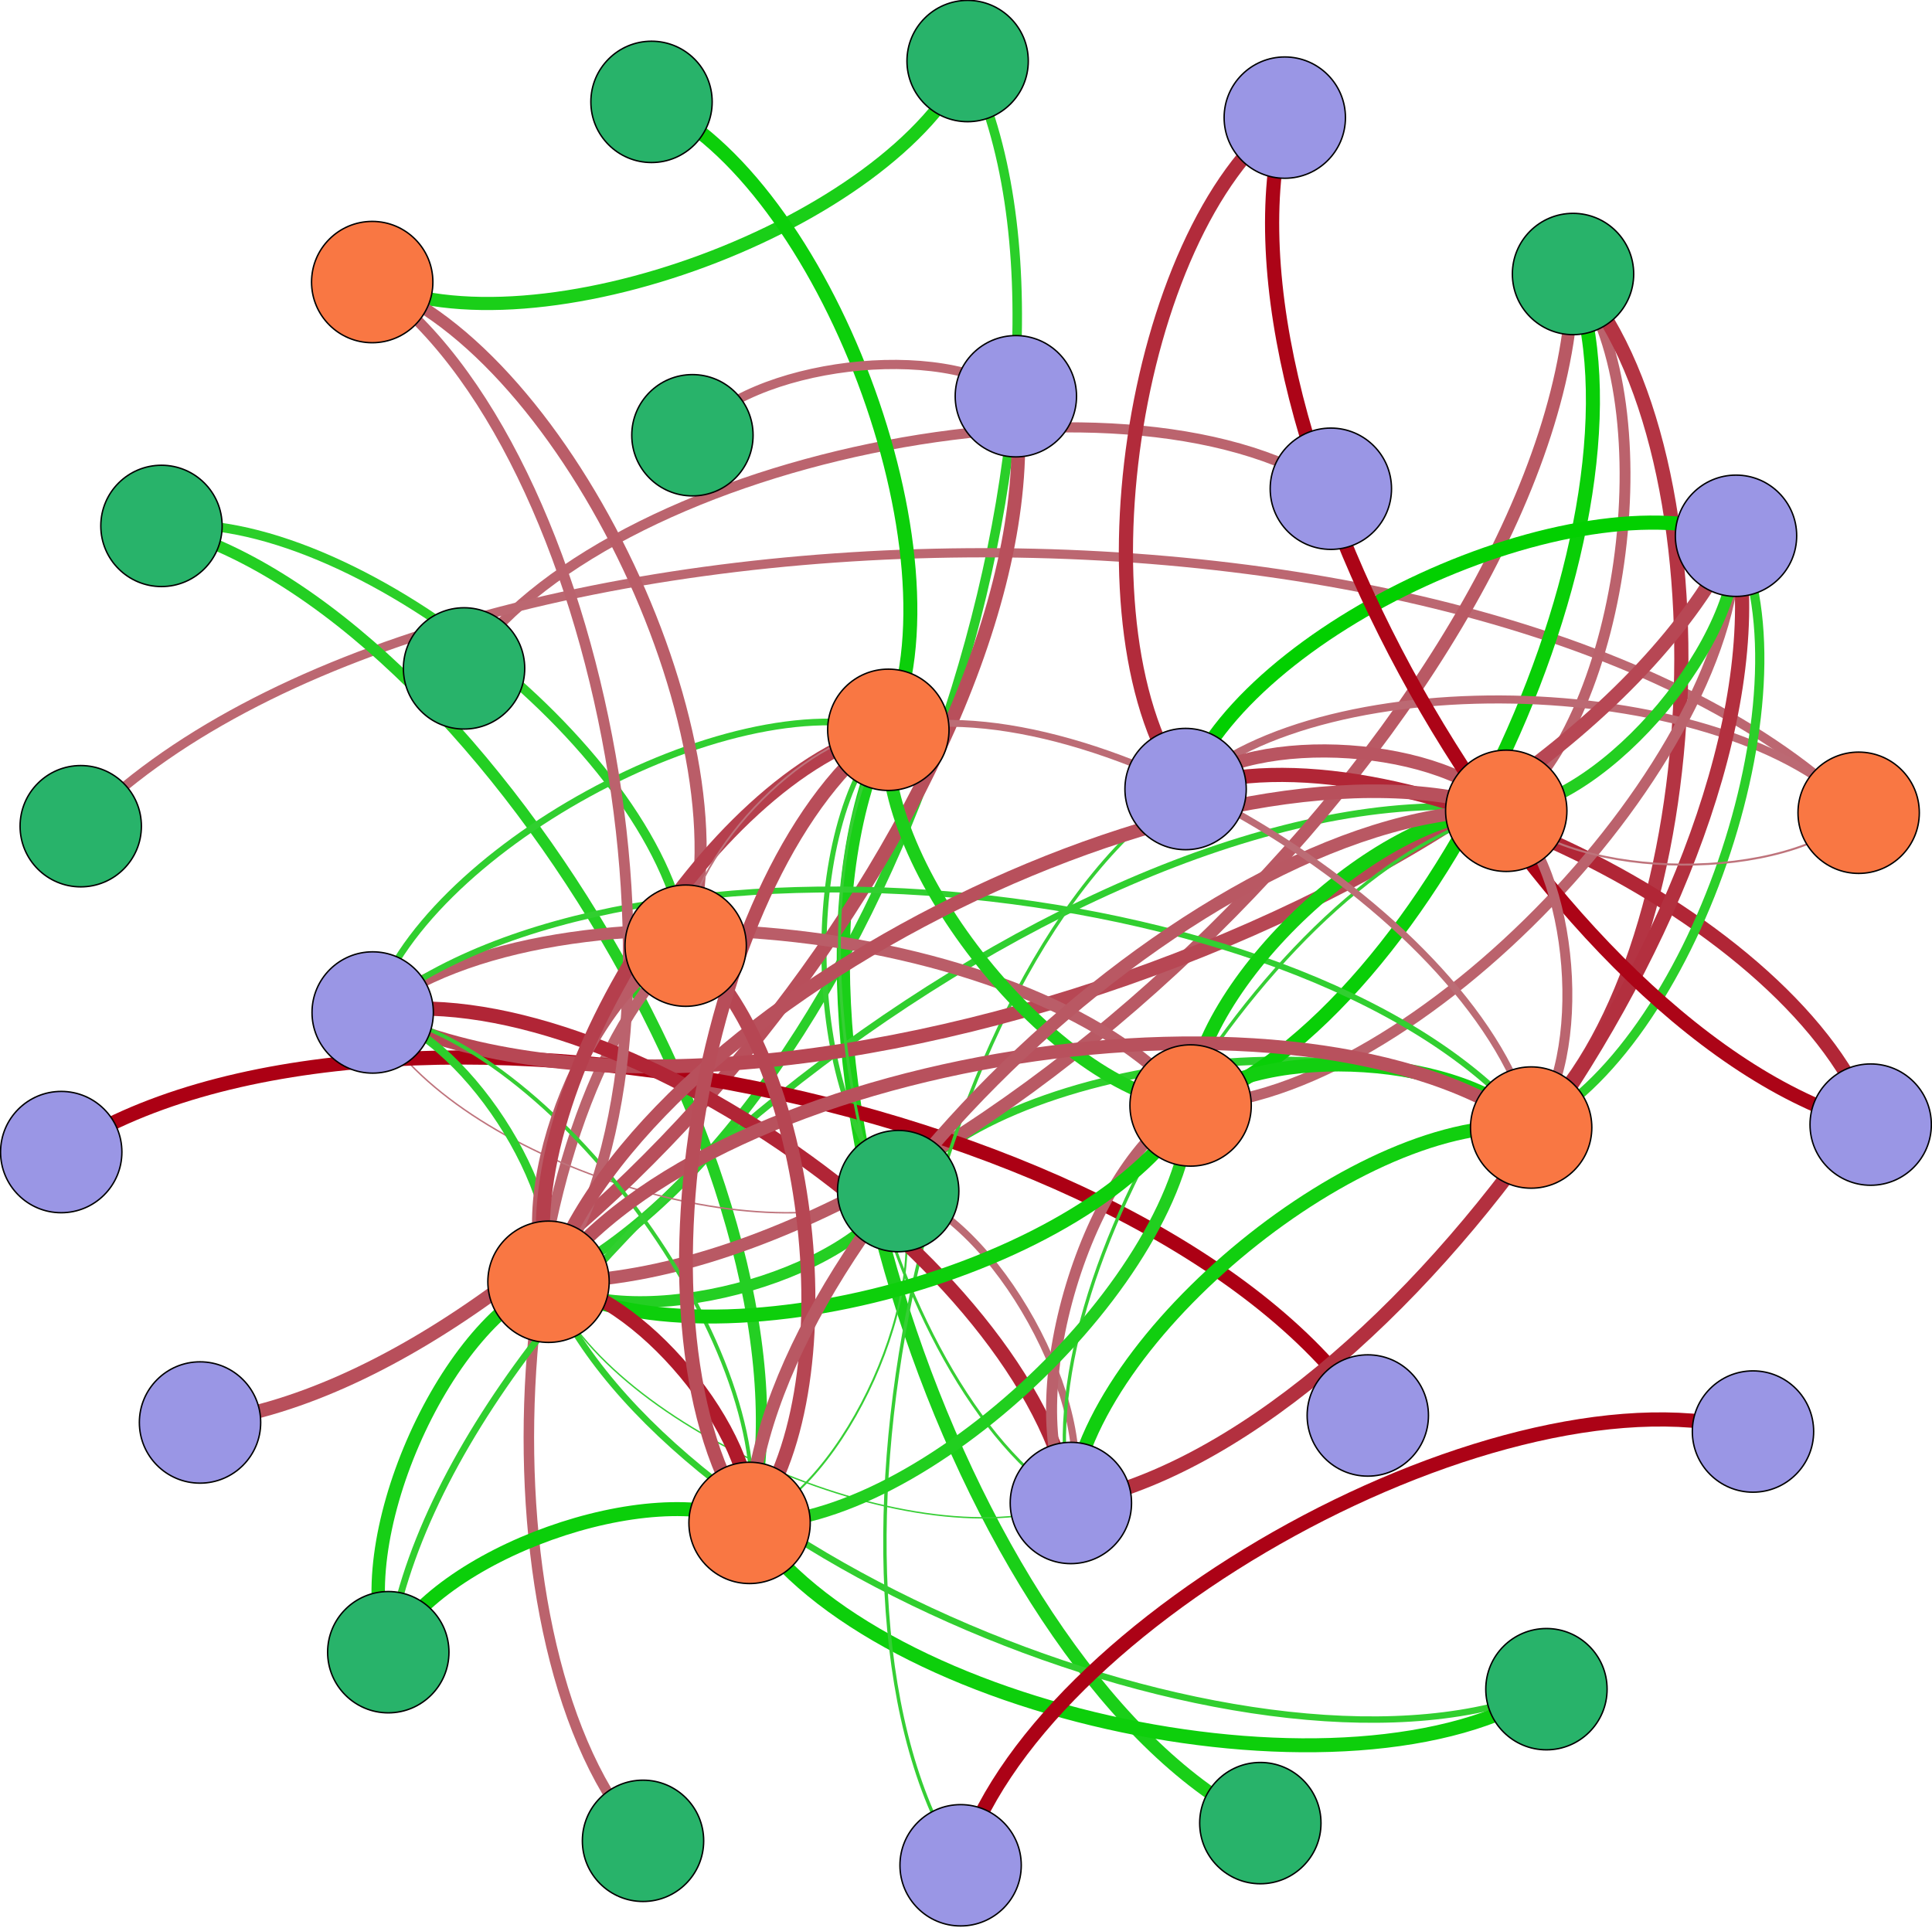
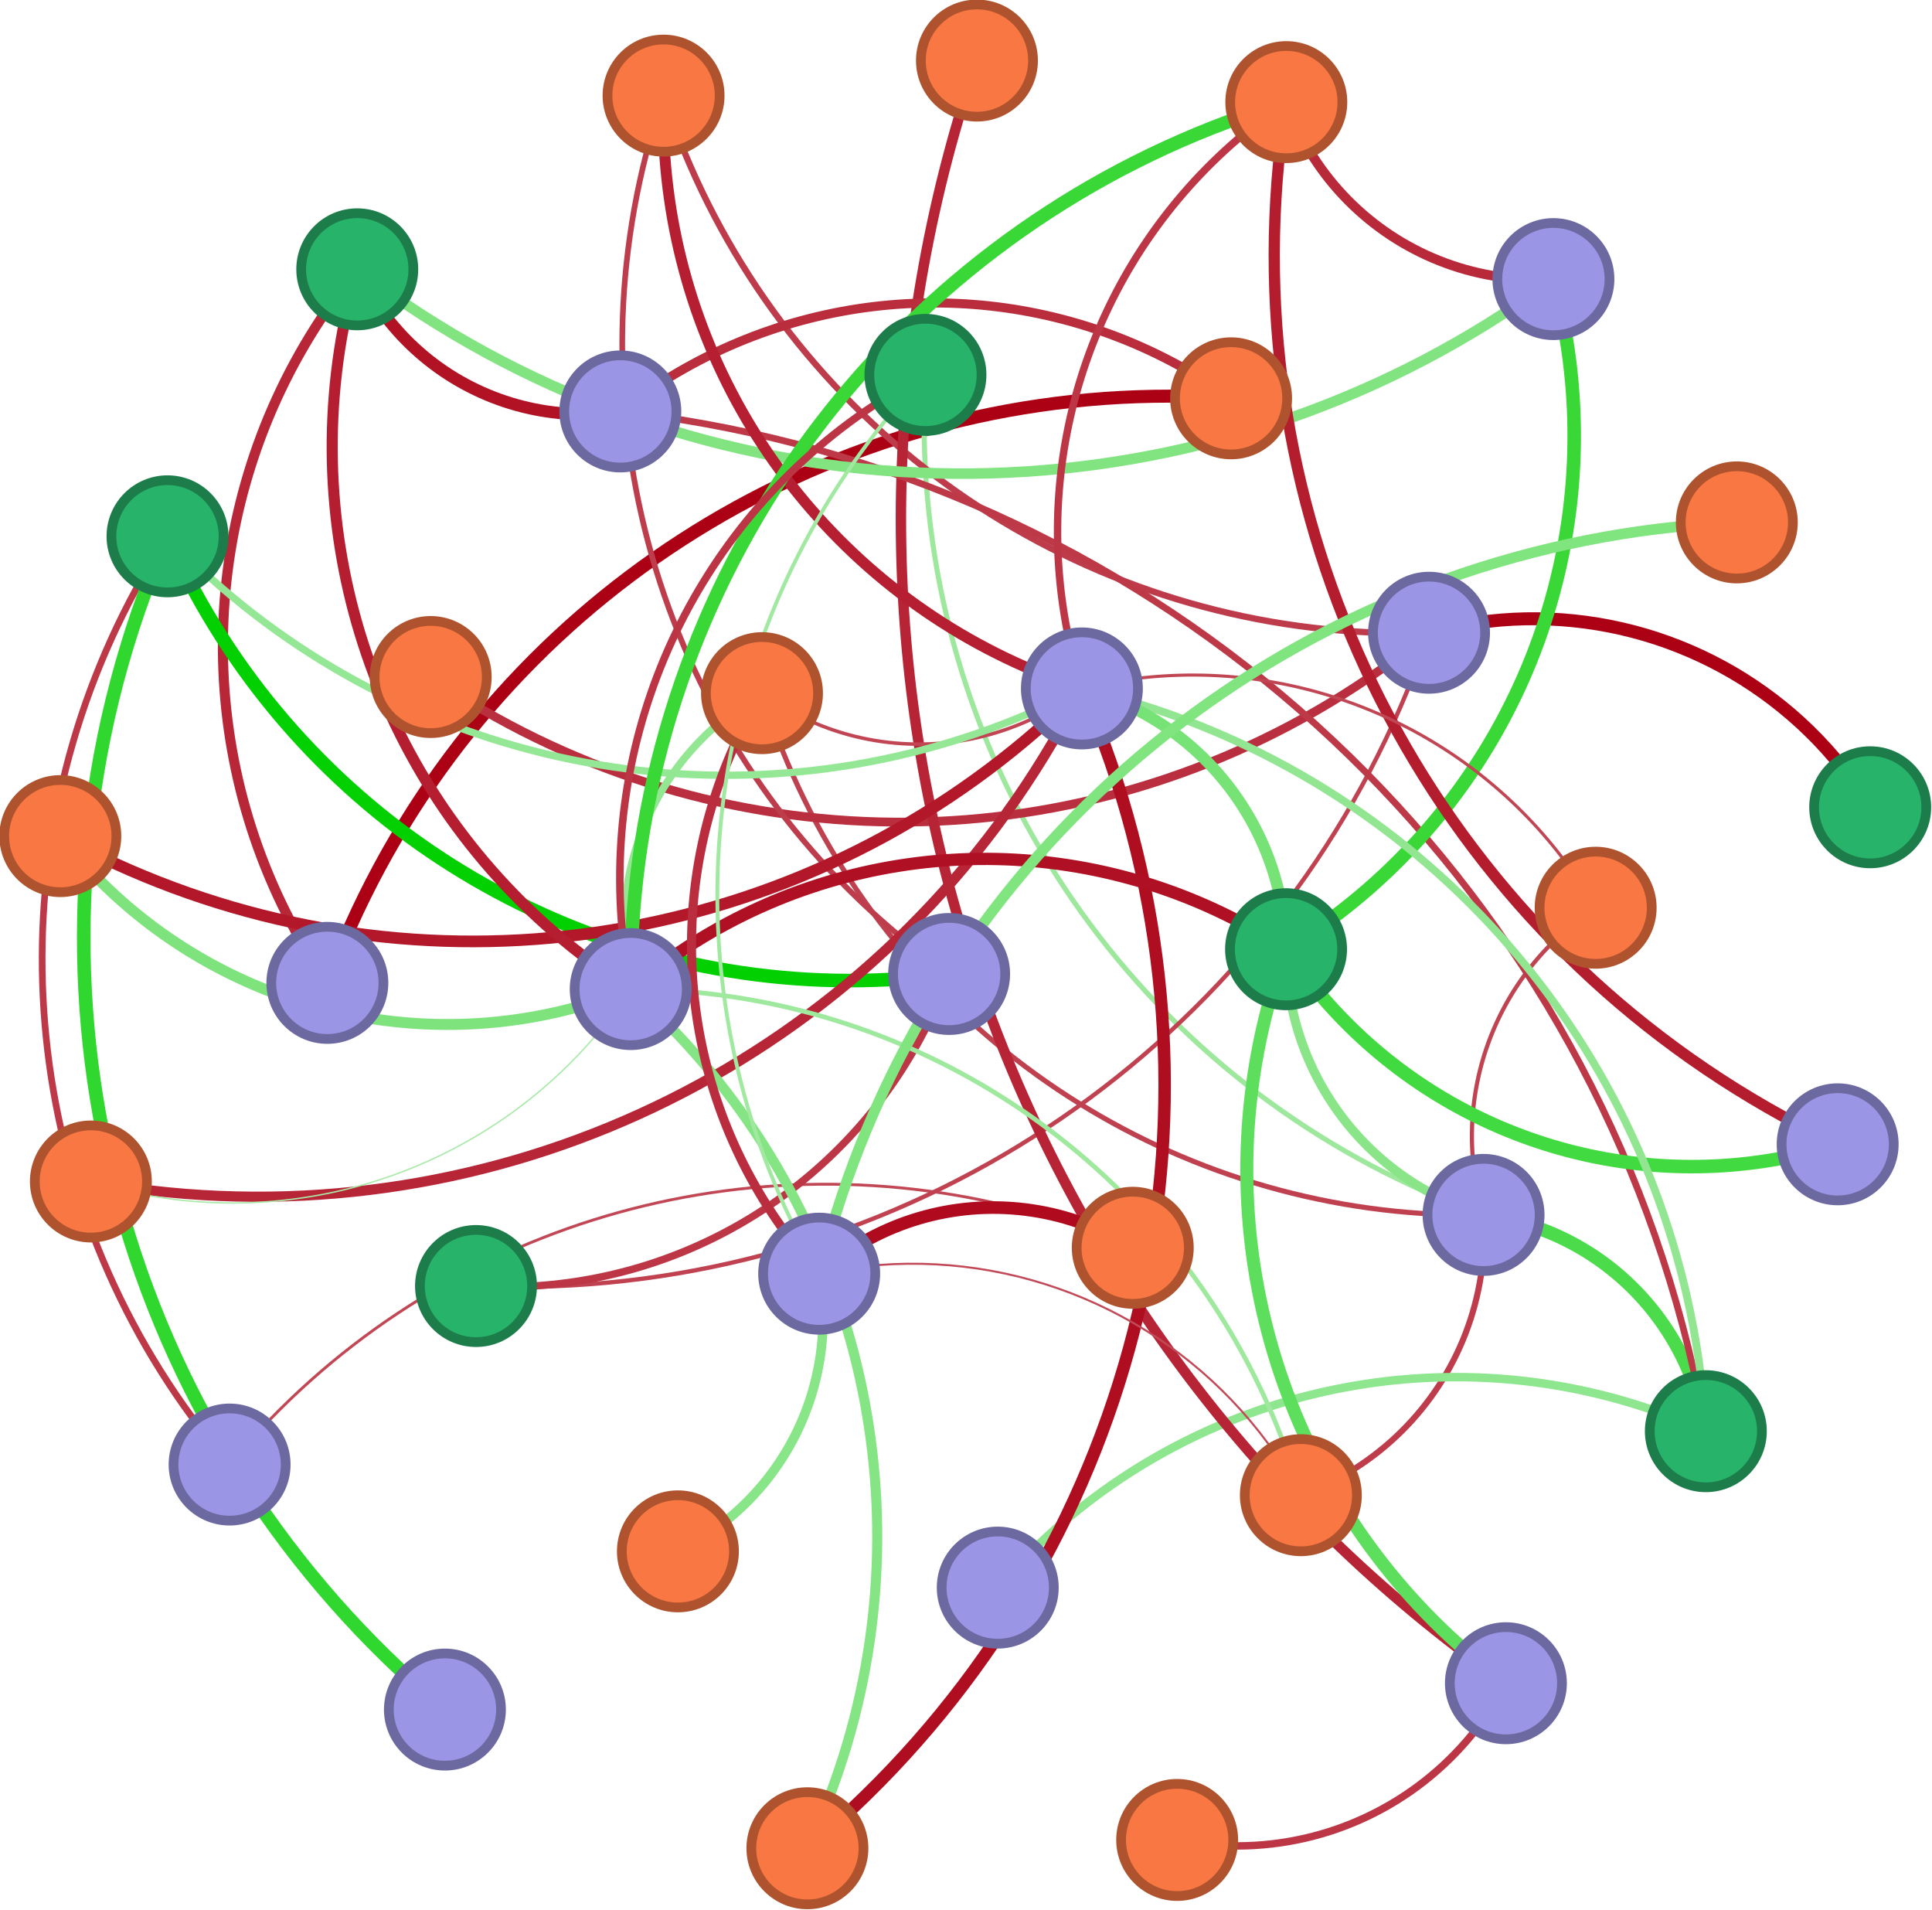
- <svg xmlns="http://www.w3.org/2000/svg" contentScriptType="text/ecmascript" width="1363.0" zoomAndPan="magnify" contentStyleType="text/css" viewBox="-682 -684 1363 1360" height="1360.0" preserveAspectRatio="xMidYMid meet" version="1.1">
+ <svg xmlns="http://www.w3.org/2000/svg" contentScriptType="text/ecmascript" width="1420.0" zoomAndPan="magnify" contentStyleType="text/css" viewBox="-707 -697 1420 1403" height="1403.0" preserveAspectRatio="xMidYMid meet" version="1.1">
  <g id="edges">
-     <path fill="none" stroke-width="7.139" d="M -354.614,-212.414 C -257.665,-360.068 109.241,-436.126 256.896,-339.177" class="id_Bacterial_16S_rRNA id_S-TN" stroke-opacity="1.0" stroke="#bb646e" />
-     <path fill="none" stroke-width="9.259" d="M 0.641,-640.935 C -52.18,-525.739 -304.206,-432.175 -419.403,-484.996" class="id_Archaeal_16S_rRNA id_W-pH" stroke-opacity="1.0" stroke="#1acf18" />
-     <path fill="none" stroke-width="6.689" d="M 0.641,-640.935 C 113.759,-409.548 -63.643,107.21 -295.03,220.329" class="id_Archaeal_16S_rRNA id_W-TN" stroke-opacity="1.0" stroke="#2acf29" />
-     <path fill="none" stroke-width="9.296" d="M 207.156,602.268 C 0.394,500.484 -157.074,37.666 -55.29,-169.096" class="id_AOB_amoA id_W-COD" stroke-opacity="1.0" stroke="#1acf18" />
-     <path fill="none" stroke-width="6.516" d="M -625.039,-101.085 C -376.078,-353.842 376.499,-359.535 629.255,-110.573" class="id_nxrA id_W-NO_{3}^{-}" stroke-opacity="1.0" stroke="#bc6771" />
-     <path fill="none" stroke-width="6.519" d="M -568.09,-312.952 C -434.893,-327.686 -212.997,-149.991 -198.263,-16.794" class="id_napA id_W-NO_{2}^{-}" stroke-opacity="1.0" stroke="#2bcf29" />
-     <path fill="none" stroke-width="8.01" d="M -568.09,-312.952 C -344.428,-255.249 -95.489,166.798 -153.192,390.46" class="id_napA id_W-NH_{4}^{+}" stroke-opacity="1.0" stroke="#24cf23" />
-     <path fill="none" stroke-width="7.403" d="M -228.356,614.77 C -348.65,482.439 -330.594,103.5 -198.263,-16.794" class="id_nirK id_W-NO_{2}^{-}" stroke-opacity="1.0" stroke="#bb636d" />
-     <path fill="none" stroke-width="9.456" d="M -408.064,481.681 C -437.727,406.804 -369.907,249.993 -295.03,220.329" class="id_nirS id_W-TN" stroke-opacity="1.0" stroke="#17cf16" />
-     <path fill="none" stroke-width="9.867" d="M -408.064,481.681 C -375.334,412.462 -222.411,357.73 -153.192,390.46" class="id_nirS id_W-NH_{4}^{+}" stroke-opacity="1.0" stroke="#0bcf0a" />
-     <path fill="none" stroke-width="4.763" d="M -408.064,481.681 C -369.05,205.214 104.171,-150.966 380.638,-111.953" class="id_nirS id_W-PO_{4}^{3-}" stroke-opacity="1.0" stroke="#30cf2f" />
-     <path fill="none" stroke-width="9.864" d="M -222.363,-612.125 C -100.342,-556.933 -0.099,-291.116 -55.29,-169.096" class="id_cnorB id_W-COD" stroke-opacity="1.0" stroke="#0ccf0a" />
-     <path fill="none" stroke-width="4.521" d="M 408.993,507.769 C 210.7,591.085 -211.714,418.622 -295.03,220.329" class="id_hzsA id_W-TN" stroke-opacity="1.0" stroke="#31cf2f" />
-     <path fill="none" stroke-width="9.845" d="M 408.993,507.769 C 273.094,596.744 -64.217,526.359 -153.192,390.46" class="id_hzsA id_W-NH_{4}^{+}" stroke-opacity="1.0" stroke="#0dcf0b" />
-     <path fill="none" stroke-width="1.037" d="M -48.345,156.353 C -147.694,205.297 -370.135,129.69 -419.079,30.341" class="id_hzsB id_Ⅱ-Area" stroke-opacity="1.0" stroke="#be737c" />
-     <path fill="none" stroke-width="5.073" d="M -48.345,156.353 C 20.034,175.998 93.134,308.034 73.488,376.413" class="id_hzsB id_Ⅳ-Area" stroke-opacity="1.0" stroke="#bc6b74" />
-     <path fill="none" stroke-width="8.056" d="M -48.345,156.353 C -84.887,218.485 -232.898,256.871 -295.03,220.329" class="id_hzsB id_W-TN" stroke-opacity="1.0" stroke="#24cf23" />
-     <path fill="none" stroke-width="1.395" d="M -48.345,156.353 C -22.493,224.144 -85.401,364.608 -153.192,390.46" class="id_hzsB id_W-NH_{4}^{+}" stroke-opacity="1.0" stroke="#37ce35" />
-     <path fill="none" stroke-width="3.622" d="M -48.345,156.353 C -114.824,92.652 -118.991,-102.617 -55.29,-169.096" class="id_hzsB id_W-COD" stroke-opacity="1.0" stroke="#33cf31" />
-     <path fill="none" stroke-width="5.554" d="M -48.345,156.353 C 32,58.076 299.933,31.177 398.21,111.521" class="id_hzsB id_W-TP" stroke-opacity="1.0" stroke="#2ecf2c" />
-     <path fill="none" stroke-width="9.908" d="M 427.755,-490.68 C 491.123,-319.391 329.241,32.594 157.952,95.962" class="id_hzo id_W-DO" stroke-opacity="1.0" stroke="#09cf07" />
-     <path fill="none" stroke-width="9.009" d="M 427.755,-490.68 C 425.4,-203.921 -8.272,222.684 -295.03,220.329" class="id_hzo id_W-TN" stroke-opacity="1.0" stroke="#b95964" />
-     <path fill="none" stroke-width="7.644" d="M 427.755,-490.68 C 494.077,-405.511 465.807,-178.275 380.638,-111.953" class="id_hzo id_W-PO_{4}^{3-}" stroke-opacity="1.0" stroke="#bb626c" />
-     <path fill="none" stroke-width="9.992" d="M 427.755,-490.68 C 542.286,-364.331 524.559,-3.01 398.21,111.521" class="id_hzo id_W-TP" stroke-opacity="1.0" stroke="#b43443" />
-     <path fill="none" stroke-width="6.512" d="M -193.503,-376.918 C -153.371,-428.059 -16.463,-444.573 34.678,-404.441" class="id_nifH id_S-Size-d(0.1)" stroke-opacity="1.0" stroke="#bc6771" />
-     <path fill="none" stroke-width="9.642" d="M 34.678,-404.441 C 64.377,-144.517 -280.96,289.918 -540.884,319.618" class="id_S-Size-d(0.1) id_S-Size-d(0.5)" stroke-opacity="1.0" stroke="#b84f5b" />
-     <path fill="none" stroke-width="10.0" d="M -638.807,128.824 C -417.283,-18.36 135.78,93.151 282.964,314.675" class="id_S-Size-d(0.9) id_S-Size-d((0.9-0.1)/0.5)" stroke-opacity="1.0" stroke="#ac0014" />
-     <path fill="none" stroke-width="2.387" d="M -4.304,632.028 C -124.426,448.418 -29.194,-7.179 154.416,-127.301" class="id_BIX id_HIX" stroke-opacity="1.0" stroke="#35ce34" />
-     <path fill="none" stroke-width="10.0" d="M -4.304,632.028 C 46.294,459.019 381.705,275.402 554.714,326" class="id_BIX id_β:α" stroke-opacity="1.0" stroke="#ac0216" />
-     <path fill="none" stroke-width="9.968" d="M 154.416,-127.301 C 196.34,-240.706 429.331,-347.926 542.735,-306.003" class="id_HIX id_Ⅰ-Area" stroke-opacity="1.0" stroke="#02d000" />
-     <path fill="none" stroke-width="10" d="M 154.416,-127.301 C 298.432,-176.616 588.426,-34.563 637.74,109.452" class="id_HIX id_Ⅲ-Area" stroke-opacity="1.0" stroke="#b12636" />
-     <path fill="none" stroke-width="9.999" d="M 154.416,-127.301 C 73.668,-236.041 115.656,-520.273 224.396,-601.02" class="id_HIX id_Ⅴ-Area" stroke-opacity="1.0" stroke="#b22b3b" />
-     <path fill="none" stroke-width="5.669" d="M 154.416,-127.301 C 252.729,-218.924 537.633,-208.887 629.255,-110.573" class="id_HIX id_W-NO_{3}^{-}" stroke-opacity="1.0" stroke="#bc6973" />
-     <path fill="none" stroke-width="9.289" d="M 154.416,-127.301 C 202.73,-169.476 338.463,-160.267 380.638,-111.953" class="id_HIX id_W-PO_{4}^{3-}" stroke-opacity="1.0" stroke="#b95561" />
-     <path fill="none" stroke-width="9.859" d="M 542.735,-306.003 C 417.641,-46.371 -159.447,155.435 -419.079,30.341" class="id_Ⅰ-Area id_Ⅱ-Area" stroke-opacity="1.0" stroke="#b74754" />
-     <path fill="none" stroke-width="9.997" d="M 542.735,-306.003 C 585.369,-75.67 303.821,333.779 73.488,376.413" class="id_Ⅰ-Area id_Ⅳ-Area" stroke-opacity="1.0" stroke="#b3303f" />
-     <path fill="none" stroke-width="7.629" d="M 542.735,-306.003 C 546.172,-148.653 315.301,92.525 157.952,95.962" class="id_Ⅰ-Area id_W-DO" stroke-opacity="1.0" stroke="#bb626c" />
-     <path fill="none" stroke-width="8.333" d="M 542.735,-306.003 C 549.126,-234.773 451.867,-118.343 380.638,-111.953" class="id_Ⅰ-Area id_W-PO_{4}^{3-}" stroke-opacity="1.0" stroke="#23cf21" />
-     <path fill="none" stroke-width="6.504" d="M 542.735,-306.003 C 597.335,-193.593 510.62,56.922 398.21,111.521" class="id_Ⅰ-Area id_W-TP" stroke-opacity="1.0" stroke="#2bcf29" />
-     <path fill="none" stroke-width="10" d="M -419.079,30.341 C -251.351,1.042 44.189,208.685 73.488,376.413" class="id_Ⅱ-Area id_Ⅳ-Area" stroke-opacity="1.0" stroke="#b12536" />
-     <path fill="none" stroke-width="8.436" d="M -419.079,30.341 C -290.549,-71.941 55.67,-32.569 157.952,95.962" class="id_Ⅱ-Area id_W-DO" stroke-opacity="1.0" stroke="#ba5d68" />
-     <path fill="none" stroke-width="5.92" d="M -419.079,30.341 C -356.272,43.529 -281.843,157.522 -295.03,220.329" class="id_Ⅱ-Area id_W-TN" stroke-opacity="1.0" stroke="#2dcf2b" />
-     <path fill="none" stroke-width="2.694" d="M -419.079,30.341 C -293.878,49.188 -134.346,265.259 -153.192,390.46" class="id_Ⅱ-Area id_W-NH_{4}^{+}" stroke-opacity="1.0" stroke="#35ce33" />
-     <path fill="none" stroke-width="4.734" d="M -419.079,30.341 C -386.209,-82.304 -167.936,-201.966 -55.29,-169.096" class="id_Ⅱ-Area id_W-COD" stroke-opacity="1.0" stroke="#30cf2f" />
-     <path fill="none" stroke-width="4.194" d="M -419.079,30.341 C -239.385,-116.881 250.988,-68.173 398.21,111.521" class="id_Ⅱ-Area id_W-TP" stroke-opacity="1.0" stroke="#31cf30" />
-     <path fill="none" stroke-width="10.0" d="M 637.74,109.452 C 412.977,50.027 164.97,-376.257 224.396,-601.02" class="id_Ⅲ-Area id_Ⅴ-Area" stroke-opacity="1.0" stroke="#ac0417" />
-     <path fill="none" stroke-width="7.774" d="M 73.488,376.413 C 34.291,303.43 84.969,135.159 157.952,95.962" class="id_Ⅳ-Area id_W-DO" stroke-opacity="1.0" stroke="#bb616c" />
-     <path fill="none" stroke-width="1.0" d="M 73.488,376.413 C -31.432,418.9 -252.544,325.25 -295.03,220.329" class="id_Ⅳ-Area id_W-TN" stroke-opacity="1.0" stroke="#37ce36" />
-     <path fill="none" stroke-width="2.029" d="M 73.488,376.413 C -61.369,293.067 -138.636,-34.239 -55.29,-169.096" class="id_Ⅳ-Area id_W-COD" stroke-opacity="1.0" stroke="#36ce34" />
-     <path fill="none" stroke-width="2.329" d="M 73.488,376.413 C 37.245,217.31 221.535,-75.71 380.638,-111.953" class="id_Ⅳ-Area id_W-PO_{4}^{3-}" stroke-opacity="1.0" stroke="#35ce34" />
-     <path fill="none" stroke-width="9.733" d="M 73.488,376.413 C 85.454,258.49 280.287,99.555 398.21,111.521" class="id_Ⅳ-Area id_W-TP" stroke-opacity="1.0" stroke="#11cf0f" />
-     <path fill="none" stroke-width="7.563" d="M -419.403,-484.996 C -253.463,-368.806 -178.84,54.39 -295.03,220.329" class="id_W-pH id_W-TN" stroke-opacity="1.0" stroke="#bb626d" />
-     <path fill="none" stroke-width="8.503" d="M -419.403,-484.996 C -281.534,-435.584 -148.851,-154.662 -198.263,-16.794" class="id_W-pH id_W-NO_{2}^{-}" stroke-opacity="1.0" stroke="#ba5d68" />
-     <path fill="none" stroke-width="9.84" d="M 157.952,95.962 C 92.229,211.432 -179.561,286.052 -295.03,220.329" class="id_W-DO id_W-TN" stroke-opacity="1.0" stroke="#0dcf0b" />
-     <path fill="none" stroke-width="8.573" d="M 157.952,95.962 C 154.623,217.09 -32.064,393.789 -153.192,390.46" class="id_W-DO id_W-NH_{4}^{+}" stroke-opacity="1.0" stroke="#21cf1f" />
-     <path fill="none" stroke-width="9.127" d="M 157.952,95.962 C 62.292,85.598 -65.653,-73.436 -55.29,-169.096" class="id_W-DO id_W-COD" stroke-opacity="1.0" stroke="#1ccf1a" />
-     <path fill="none" stroke-width="9.742" d="M 157.952,95.962 C 160.906,9.842 294.518,-114.907 380.638,-111.953" class="id_W-DO id_W-PO_{4}^{3-}" stroke-opacity="1.0" stroke="#11cf0f" />
-     <path fill="none" stroke-width="9.701" d="M 157.952,95.962 C 209.116,51.022 353.271,60.358 398.21,111.521" class="id_W-DO id_W-TP" stroke-opacity="1.0" stroke="#12cf10" />
-     <path fill="none" stroke-width="8.793" d="M -295.03,220.329 C -323.102,153.551 -265.041,11.277 -198.263,-16.794" class="id_W-TN id_W-NO_{2}^{-}" stroke-opacity="1.0" stroke="#ba5b66" />
-     <path fill="none" stroke-width="10" d="M -295.03,220.329 C -232.637,225.988 -147.534,328.066 -153.192,390.46" class="id_W-TN id_W-NH_{4}^{+}" stroke-opacity="1.0" stroke="#b01a2b" />
-     <path fill="none" stroke-width="9.956" d="M -295.03,220.329 C -324.967,94.496 -181.123,-139.159 -55.29,-169.096" class="id_W-TN id_W-COD" stroke-opacity="1.0" stroke="#b53f4d" />
-     <path fill="none" stroke-width="9.594" d="M -295.03,220.329 C -226.353,18.739 179.048,-180.63 380.638,-111.953" class="id_W-TN id_W-PO_{4}^{3-}" stroke-opacity="1.0" stroke="#b8505c" />
-     <path fill="none" stroke-width="9.549" d="M -295.03,220.329 C -178.144,59.919 237.801,-5.365 398.21,111.521" class="id_W-TN id_W-TP" stroke-opacity="1.0" stroke="#b8515d" />
-     <path fill="none" stroke-width="9.887" d="M -198.263,-16.794 C -107.798,55.643 -80.756,299.995 -153.192,390.46" class="id_W-NO_{2}^{-} id_W-NH_{4}^{+}" stroke-opacity="1.0" stroke="#b64653" />
-     <path fill="none" stroke-width="1.229" d="M -198.263,-16.794 C -200.129,-75.849 -114.345,-167.23 -55.29,-169.096" class="id_W-NO_{2}^{-} id_W-COD" stroke-opacity="1.0" stroke="#be737c" />
-     <path fill="none" stroke-width="1.407" d="M 629.255,-110.573 C 579.256,-61.126 430.085,-61.953 380.638,-111.953" class="id_W-NO_{3}^{-} id_W-PO_{4}^{3-}" stroke-opacity="1.0" stroke="#be737b" />
-     <path fill="none" stroke-width="9.718" d="M -153.192,390.46 C -245.523,258.969 -186.782,-76.765 -55.29,-169.096" class="id_W-NH_{4}^{+} id_W-COD" stroke-opacity="1.0" stroke="#b84d59" />
-     <path fill="none" stroke-width="9.079" d="M -153.192,390.46 C -146.909,183.212 173.389,-118.236 380.638,-111.953" class="id_W-NH_{4}^{+} id_W-PO_{4}^{3-}" stroke-opacity="1.0" stroke="#b95863" />
-     <path fill="none" stroke-width="4.847" d="M -55.29,-169.096 C 91.533,-203.673 363.634,-35.302 398.21,111.521" class="id_W-COD id_W-TP" stroke-opacity="1.0" stroke="#bc6c75" />
-     <path fill="none" stroke-width="6.996" d="M 380.638,-111.953 C 428.847,-70.772 439.391,63.312 398.21,111.521" class="id_W-PO_{4}^{3-} id_W-TP" stroke-opacity="1.0" stroke="#bb656f" />
+     <path stroke-linecap="round" fill="none" class="id_Bacterial_16S_rRNA id_S-TN" d="M -449.474,-16.234 A 659.187,659.187 0,0 1,153.064,-405.898" stroke="#ac0014" stroke-width="9.568" stroke-opacity="1.0" />
+     <path stroke-linecap="round" fill="none" class="id_Bacterial_16S_rRNA id_W-NO_{2}^{-}" d="M -489.822,-12.935 A 437.343,437.343 0,0 1,-470.963,-463.012" stroke="#b72738" stroke-width="7.388" stroke-opacity="1.0" />
+     <path stroke-linecap="round" fill="none" class="id_Archaeal_16S_rRNA id_S-TP" d="M 375.317,151.691 A 200.243,200.243 0,0 1,431.217,-1.474" stroke="#c04351" stroke-width="3.031" stroke-opacity="1.0" />
+     <path stroke-linecap="round" fill="none" class="id_Archaeal_16S_rRNA id_S-Size-d(0.5)" d="M 381.439,240.512 A 204.89,204.89 0,0 1,289.275,381.861" stroke="#be3c4b" stroke-width="4.473" stroke-opacity="1.0" />
+     <path stroke-linecap="round" fill="none" class="id_Archaeal_16S_rRNA id_S-Size-d(0.9)" d="M 338.615,194.701 A 545.356,545.356 0,0 1,-131.907,-145.452" stroke="#bf404e" stroke-width="3.726" stroke-opacity="1.0" />
+     <path stroke-linecap="round" fill="none" class="id_Archaeal_16S_rRNA id_W-pH" d="M 426.85,206.679 A 189.937,189.937 0,0 1,534.658,311.555" stroke="#4cdb4b" stroke-width="9.846" stroke-opacity="1.0" />
+     <path stroke-linecap="round" fill="none" class="id_Archaeal_16S_rRNA id_W-TN" d="M 341.749,179.261 A 617.627,617.627 0,0 1,-27.727,-376.74" stroke="#9de89c" stroke-width="3.718" stroke-opacity="1.0" />
+     <path stroke-linecap="round" fill="none" class="id_Archaeal_16S_rRNA id_W-NH_{4}^{+}" d="M 342.115,178.366 A 202.746,202.746 0,0 1,242.997,45.063" stroke="#8ae589" stroke-width="6.773" stroke-opacity="1.0" />
+     <path stroke-linecap="round" fill="none" class="id_AOA_amoA id_S-Size-d(0.1)" d="M -508.33,345.844 A 568.877,568.877 0,0 1,83.773,203.763" stroke="#c14755" stroke-width="2.103" stroke-opacity="1.0" />
+     <path stroke-linecap="round" fill="none" class="id_AOA_amoA id_W-COD" d="M -566.099,344.104 A 569.688,569.688 0,0 1,-606.813,-264.423" stroke="#bd3948" stroke-width="4.912" stroke-opacity="1.0" />
+     <path stroke-linecap="round" fill="none" class="id_AOB_amoA id_W-COD" d="M -413.511,529.516 A 738.274,738.274 0,0 1,-600.537,-261.32" stroke="#30d72e" stroke-width="9.981" stroke-opacity="1.0" />
+     <path stroke-linecap="round" fill="none" class="id_nxrA id_S-Size-d((0.9-0.1)/0.5)" d="M 298.531,-232.376 A 572.713,572.713 0,0 1,-203.734,-584.72" stroke="#bd3b4a" stroke-width="4.667" stroke-opacity="1.0" />
+     <path stroke-linecap="round" fill="none" class="id_nxrA id_HIX" d="M 307.698,-204.891 A 612.078,612.078 0,0 1,-352.547,-175.608" stroke="#ba2f3f" stroke-width="6.479" stroke-opacity="1.0" />
+     <path stroke-linecap="round" fill="none" class="id_nxrA id_W-NO_{3}^{-}" d="M 387.326,-240.494 A 290.572,290.572 0,0 1,641.26,-140.056" stroke="#ac0115" stroke-width="9.521" stroke-opacity="1.0" />
+     <path stroke-linecap="round" fill="none" class="id_nxrA id_W-T" d="M 327.626,-190.089 A 707.653,707.653 0,0 1,-312.344,248.505" stroke="#c04251" stroke-width="3.165" stroke-opacity="1.0" />
+     <path stroke-linecap="round" fill="none" class="id_narG id_W-pH" d="M 57.206,437.165 A 444.156,444.156 0,0 1,505.1,338.248" stroke="#8ee68e" stroke-width="6.225" stroke-opacity="1.0" />
+     <path stroke-linecap="round" fill="none" class="id_napA id_Ⅲ-Area" d="M 375.157,577.281 A 223.05,223.05 0,0 1,202.79,659.433" stroke="#bc3645" stroke-width="5.465" stroke-opacity="1.0" />
+     <path stroke-linecap="round" fill="none" class="id_napA id_Ⅴ-Area" d="M 363.72,513.362 A 1045.134,1045.134 0,0 1,-2.489,-609.789" stroke="#b72435" stroke-width="7.647" stroke-opacity="1.0" />
+     <path stroke-linecap="round" fill="none" class="id_napA id_W-NH_{4}^{+}" d="M 365.103,511.576 A 469.212,469.212 0,0 1,224.794,43.254" stroke="#5ede5d" stroke-width="9.555" stroke-opacity="1.0" />
+     <path stroke-linecap="round" fill="none" class="id_nirK id_S-TN" d="M -214.226,-420.146 A 374.176,374.176 0,0 1,159.929,-428.187" stroke="#b92d3d" stroke-width="6.708" stroke-opacity="1.0" />
+     <path stroke-linecap="round" fill="none" class="id_nirK id_W-pH" d="M -206.68,-388.627 A 912.141,912.141 0,0 1,537.972,310.759" stroke="#bd3948" stroke-width="4.951" stroke-opacity="1.0" />
+     <path stroke-linecap="round" fill="none" class="id_nirK id_W-NO_{2}^{-}" d="M -295.857,-393.514 A 183.127,183.127 0,0 1,-420.826,-461.018" stroke="#b11325" stroke-width="8.877" stroke-opacity="1.0" />
+     <path stroke-linecap="round" fill="none" class="id_nirS id_W-DO" d="M 390.012,-494.419 A 196.243,196.243 0,0 1,258.171,-581.754" stroke="#b82a3a" stroke-width="7.082" stroke-opacity="1.0" />
+     <path stroke-linecap="round" fill="none" class="id_nirS id_W-NO_{2}^{-}" d="M 397.888,-466.442 A 732.66,732.66 0,0 1,-407.987,-473.031" stroke="#81e480" stroke-width="7.779" stroke-opacity="1.0" />
+     <path stroke-linecap="round" fill="none" class="id_nirS id_W-NH_{4}^{+}" d="M 444.216,-448.127 A 441.827,441.827 0,0 1,275.25,-24.717" stroke="#39d837" stroke-width="9.96" stroke-opacity="1.0" />
+     <path stroke-linecap="round" fill="none" class="id_cnorB id_S-Size-d((0.9-0.1)/0.5)" d="M -45.002,-8.495 A 565.589,565.589 0,0 1,-232.081,-583.796" stroke="#be3d4c" stroke-width="4.16" stroke-opacity="1.0" />
+     <path stroke-linecap="round" fill="none" class="id_cnorB id_W-COD" d="M -54.015,22.836 A 548.646,548.646 0,0 1,-564.081,-262.722" stroke="#02d000" stroke-width="10.0" stroke-opacity="1.0" />
+     <path stroke-linecap="round" fill="none" class="id_cnorB id_W-T" d="M -27.218,59.813 A 347.111,347.111 0,0 1,-312.341,247.829" stroke="#bc3646" stroke-width="5.425" stroke-opacity="1.0" />
+     <path stroke-linecap="round" fill="none" class="id_hzsA id_W-DO" d="M 603.753,123.517 A 722.037,722.037 0,0 1,232.798,-577.518" stroke="#b41d2e" stroke-width="8.272" stroke-opacity="1.0" />
+     <path stroke-linecap="round" fill="none" class="id_hzsA id_W-NH_{4}^{+}" d="M 600.158,154.568 A 358.357,358.357 0,0 1,265.344,36.182" stroke="#42da41" stroke-width="9.92" stroke-opacity="1.0" />
+     <path stroke-linecap="round" fill="none" class="id_hzsB id_S-TP" d="M 132.298,-198.91 A 342.13,342.13 0,0 1,440.881,-67.212" stroke="#c14654" stroke-width="2.278" stroke-opacity="1.0" />
+     <path stroke-linecap="round" fill="none" class="id_hzsB id_S-Size-d(0.9)" d="M 49.84,-167.951 A 195.963,195.963 0,0 1,-107.942,-165.619" stroke="#c14553" stroke-width="2.585" stroke-opacity="1.0" />
+     <path stroke-linecap="round" fill="none" class="id_hzsB id_S-Size-d((0.9-0.1)/0.5)" d="M 46.3,-207.039 A 444.324,444.324 0,0 1,-218.326,-581.942" stroke="#b51f31" stroke-width="8.076" stroke-opacity="1.0" />
+     <path stroke-linecap="round" fill="none" class="id_hzsB id_Ⅰ-Area" d="M 66.751,-151.785 A 677.934,677.934 0,0 1,-595.895,177.841" stroke="#b72637" stroke-width="7.478" stroke-opacity="1.0" />
+     <path stroke-linecap="round" fill="none" class="id_hzsB id_Ⅱ-Area" d="M 55.448,-160.538 A 632.215,632.215 0,0 1,-622.626,-62.542" stroke="#b3182a" stroke-width="8.582" stroke-opacity="1.0" />
+     <path stroke-linecap="round" fill="none" class="id_hzsB id_Ⅳ-Area" d="M 104.812,-149.529 A 729.861,729.861 0,0 1,-80.048,631.427" stroke="#af0d20" stroke-width="9.156" stroke-opacity="1.0" />
+     <path stroke-linecap="round" fill="none" class="id_hzsB id_W-pH" d="M 131.401,-179.341 A 594.081,594.081 0,0 1,542.616,310.079" stroke="#92e691" stroke-width="5.745" stroke-opacity="1.0" />
+     <path stroke-linecap="round" fill="none" class="id_hzsB id_W-DO" d="M 77.138,-234.545 A 380.234,380.234 0,0 1,202.773,-594.826" stroke="#bc3645" stroke-width="5.45" stroke-opacity="1.0" />
+     <path stroke-linecap="round" fill="none" class="id_hzsB id_W-NH_{4}^{+}" d="M 129.888,-174.773 A 202.833,202.833 0,0 1,232.361,-43.897" stroke="#77e276" stroke-width="8.496" stroke-opacity="1.0" />
+     <path stroke-linecap="round" fill="none" class="id_hzsB id_W-COD" d="M 47.632,-172.077 A 567.744,567.744 0,0 1,-551.682,-271.759" stroke="#94e794" stroke-width="5.334" stroke-opacity="1.0" />
+     <path stroke-linecap="round" fill="none" class="id_hzo id_S-Size-d(0.5)" d="M -198.679,31.897 A 514.32,514.32 0,0 1,234.845,359.244" stroke="#9fe99e" stroke-width="3.428" stroke-opacity="1.0" />
+     <path stroke-linecap="round" fill="none" class="id_hzo id_S-Size-d(0.9)" d="M -248.467,-14.715 A 198.246,198.246 0,0 1,-183.335,-161.514" stroke="#93e792" stroke-width="5.566" stroke-opacity="1.0" />
+     <path stroke-linecap="round" fill="none" class="id_hzo id_Ⅰ-Area" d="M -270.5,65.497 A 351.01,351.01 0,0 1,-596.656,181.728" stroke="#a9eaa8" stroke-width="1.0" stroke-opacity="1.0" />
+     <path stroke-linecap="round" fill="none" class="id_hzo id_Ⅱ-Area" d="M -285.962,43.875 A 361.714,361.714 0,0 1,-632.893,-49.149" stroke="#7ee37d" stroke-width="8.038" stroke-opacity="1.0" />
+     <path stroke-linecap="round" fill="none" class="id_hzo id_Ⅳ-Area" d="M -211.148,60.863 A 537.143,537.143 0,0 1,-96.163,619.872" stroke="#85e484" stroke-width="7.375" stroke-opacity="1.0" />
+     <path stroke-linecap="round" fill="none" class="id_hzo id_W-DO" d="M -242.253,-14.984 A 675.45,675.45 0,0 1,195.947,-607.708" stroke="#39d837" stroke-width="9.961" stroke-opacity="1.0" />
+     <path stroke-linecap="round" fill="none" class="id_hzo id_W-TN" d="M -249.783,-14.546 A 417.19,417.19 0,0 1,-65.373,-398.747" stroke="#bc3545" stroke-width="5.528" stroke-opacity="1.0" />
+     <path stroke-linecap="round" fill="none" class="id_hzo id_W-NO_{2}^{-}" d="M -280.108,4.075 A 471.504,471.504 0,0 1,-454.756,-455.511" stroke="#b51e30" stroke-width="8.148" stroke-opacity="1.0" />
+     <path stroke-linecap="round" fill="none" class="id_hzo id_W-NH_{4}^{+}" d="M -207.725,2.742 A 402.126,402.126 0,0 1,199.512,-22.017" stroke="#b01023" stroke-width="9.014" stroke-opacity="1.0" />
+     <path stroke-linecap="round" fill="none" class="id_nifH id_S-Size-d(0.1)" d="M -68.176,213.293 A 192.717,192.717 0,0 1,85.119,200.636" stroke="#af0a1d" stroke-width="9.273" stroke-opacity="1.0" />
+     <path stroke-linecap="round" fill="none" class="id_nifH id_S-Size-d(0.5)" d="M -60.573,232.528 A 324.711,324.711 0,0 1,225.112,363.882" stroke="#c24957" stroke-width="1.481" stroke-opacity="1.0" />
+     <path stroke-linecap="round" fill="none" class="id_nifH id_S-Size-d(0.9)" d="M -133.046,204.071 A 357.211,357.211 0,0 1,-167.738,-147.966" stroke="#b92d3e" stroke-width="6.645" stroke-opacity="1.0" />
+     <path stroke-linecap="round" fill="none" class="id_nifH id_BIX" d="M -92.868,195.785 A 726.323,726.323 0,0 1,524.862,-309.851" stroke="#80e47f" stroke-width="7.813" stroke-opacity="1.0" />
+     <path stroke-linecap="round" fill="none" class="id_nifH id_β:α" d="M -102.445,283.667 A 190.786,190.786 0,0 1,-171.132,418.642" stroke="#88e588" stroke-width="6.967" stroke-opacity="1.0" />
+     <path stroke-linecap="round" fill="none" class="id_nifH id_W-TN" d="M -125.812,199.309 A 554.224,554.224 0,0 1,-56.366,-387.873" stroke="#a1e9a1" stroke-width="2.805" stroke-opacity="1.0" />
  </g>
  <g id="nodes">
-     <circle fill-opacity="1.0" fill="#28b36a" r="42.8" cx="-354.614" class="id_Bacterial_16S_rRNA" cy="-212.414" stroke="#000000" stroke-opacity="1.0" stroke-width="1.0" />
-     <circle fill-opacity="1.0" fill="#9a96e5" r="42.8" cx="256.896" class="id_S-TN" cy="-339.177" stroke="#000000" stroke-opacity="1.0" stroke-width="1.0" />
-     <circle fill-opacity="1.0" fill="#28b36a" r="42.8" cx="0.641" class="id_Archaeal_16S_rRNA" cy="-640.935" stroke="#000000" stroke-opacity="1.0" stroke-width="1.0" />
-     <circle fill-opacity="1.0" fill="#f97743" r="42.8" cx="-419.403" class="id_W-pH" cy="-484.996" stroke="#000000" stroke-opacity="1.0" stroke-width="1.0" />
-     <circle fill-opacity="1.0" fill="#f97743" r="42.8" cx="-295.031" class="id_W-TN" cy="220.329" stroke="#000000" stroke-opacity="1.0" stroke-width="1.0" />
-     <circle fill-opacity="1.0" fill="#28b36a" r="42.8" cx="207.156" class="id_AOB_amoA" cy="602.268" stroke="#000000" stroke-opacity="1.0" stroke-width="1.0" />
-     <circle fill-opacity="1.0" fill="#f97743" r="42.8" cx="-55.29" class="id_W-COD" cy="-169.096" stroke="#000000" stroke-opacity="1.0" stroke-width="1.0" />
-     <circle fill-opacity="1.0" fill="#28b36a" r="42.8" cx="-625.039" class="id_nxrA" cy="-101.085" stroke="#000000" stroke-opacity="1.0" stroke-width="1.0" />
-     <circle fill-opacity="1.0" fill="#f97743" r="42.8" cx="629.255" class="id_W-NO_{3}^{-}" cy="-110.573" stroke="#000000" stroke-opacity="1.0" stroke-width="1.0" />
-     <circle fill-opacity="1.0" fill="#28b36a" r="42.8" cx="-568.09" class="id_napA" cy="-312.952" stroke="#000000" stroke-opacity="1.0" stroke-width="1.0" />
-     <circle fill-opacity="1.0" fill="#f97743" r="42.8" cx="-198.263" class="id_W-NO_{2}^{-}" cy="-16.794" stroke="#000000" stroke-opacity="1.0" stroke-width="1.0" />
-     <circle fill-opacity="1.0" fill="#f97743" r="42.8" cx="-153.192" class="id_W-NH_{4}^{+}" cy="390.46" stroke="#000000" stroke-opacity="1.0" stroke-width="1.0" />
-     <circle fill-opacity="1.0" fill="#28b36a" r="42.8" cx="-228.356" class="id_nirK" cy="614.77" stroke="#000000" stroke-opacity="1.0" stroke-width="1.0" />
-     <circle fill-opacity="1.0" fill="#28b36a" r="42.8" cx="-408.064" class="id_nirS" cy="481.68" stroke="#000000" stroke-opacity="1.0" stroke-width="1.0" />
-     <circle fill-opacity="1.0" fill="#f97743" r="42.8" cx="380.638" class="id_W-PO_{4}^{3-}" cy="-111.953" stroke="#000000" stroke-opacity="1.0" stroke-width="1.0" />
-     <circle fill-opacity="1.0" fill="#28b36a" r="42.8" cx="-222.363" class="id_cnorB" cy="-612.125" stroke="#000000" stroke-opacity="1.0" stroke-width="1.0" />
-     <circle fill-opacity="1.0" fill="#28b36a" r="42.8" cx="408.993" class="id_hzsA" cy="507.769" stroke="#000000" stroke-opacity="1.0" stroke-width="1.0" />
-     <circle fill-opacity="1.0" fill="#28b36a" r="42.8" cx="-48.345" class="id_hzsB" cy="156.353" stroke="#000000" stroke-opacity="1.0" stroke-width="1.0" />
-     <circle fill-opacity="1.0" fill="#9a96e5" r="42.8" cx="-419.079" class="id_Ⅱ-Area" cy="30.341" stroke="#000000" stroke-opacity="1.0" stroke-width="1.0" />
-     <circle fill-opacity="1.0" fill="#9a96e5" r="42.8" cx="73.488" class="id_Ⅳ-Area" cy="376.413" stroke="#000000" stroke-opacity="1.0" stroke-width="1.0" />
-     <circle fill-opacity="1.0" fill="#f97743" r="42.8" cx="398.21" class="id_W-TP" cy="111.521" stroke="#000000" stroke-opacity="1.0" stroke-width="1.0" />
-     <circle fill-opacity="1.0" fill="#28b36a" r="42.8" cx="427.755" class="id_hzo" cy="-490.68" stroke="#000000" stroke-opacity="1.0" stroke-width="1.0" />
-     <circle fill-opacity="1.0" fill="#f97743" r="42.8" cx="157.952" class="id_W-DO" cy="95.962" stroke="#000000" stroke-opacity="1.0" stroke-width="1.0" />
-     <circle fill-opacity="1.0" fill="#28b36a" r="42.8" cx="-193.503" class="id_nifH" cy="-376.918" stroke="#000000" stroke-opacity="1.0" stroke-width="1.0" />
-     <circle fill-opacity="1.0" fill="#9a96e5" r="42.8" cx="34.678" class="id_S-Size-d(0.1)" cy="-404.441" stroke="#000000" stroke-opacity="1.0" stroke-width="1.0" />
-     <circle fill-opacity="1.0" fill="#9a96e5" r="42.8" cx="-540.884" class="id_S-Size-d(0.5)" cy="319.618" stroke="#000000" stroke-opacity="1.0" stroke-width="1.0" />
-     <circle fill-opacity="1.0" fill="#9a96e5" r="42.8" cx="-638.807" class="id_S-Size-d(0.9)" cy="128.824" stroke="#000000" stroke-opacity="1.0" stroke-width="1.0" />
-     <circle fill-opacity="1.0" fill="#9a96e5" r="42.8" cx="282.964" class="id_S-Size-d((0.9-0.1)/0.5)" cy="314.675" stroke="#000000" stroke-opacity="1.0" stroke-width="1.0" />
-     <circle fill-opacity="1.0" fill="#9a96e5" r="42.8" cx="-4.304" class="id_BIX" cy="632.028" stroke="#000000" stroke-opacity="1.0" stroke-width="1.0" />
-     <circle fill-opacity="1.0" fill="#9a96e5" r="42.8" cx="154.416" class="id_HIX" cy="-127.301" stroke="#000000" stroke-opacity="1.0" stroke-width="1.0" />
-     <circle fill-opacity="1.0" fill="#9a96e5" r="42.8" cx="554.714" class="id_β:α" cy="326.0" stroke="#000000" stroke-opacity="1.0" stroke-width="1.0" />
-     <circle fill-opacity="1.0" fill="#9a96e5" r="42.8" cx="542.736" class="id_Ⅰ-Area" cy="-306.003" stroke="#000000" stroke-opacity="1.0" stroke-width="1.0" />
-     <circle fill-opacity="1.0" fill="#9a96e5" r="42.8" cx="637.74" class="id_Ⅲ-Area" cy="109.452" stroke="#000000" stroke-opacity="1.0" stroke-width="1.0" />
-     <circle fill-opacity="1.0" fill="#9a96e5" r="42.8" cx="224.396" class="id_Ⅴ-Area" cy="-601.02" stroke="#000000" stroke-opacity="1.0" stroke-width="1.0" />
+     <circle fill-opacity="1.0" fill="#9a96e5" r="41.216" cx="-466.391" class="id_Bacterial_16S_rRNA" cy="25.249" stroke="#6b69a0" stroke-opacity="1.0" stroke-width="7.168" />
+     <circle fill-opacity="1.0" fill="#f97743" r="41.216" cx="197.836" class="id_S-TN" cy="-404.31" stroke="#ae532e" stroke-opacity="1.0" stroke-width="7.168" />
+     <circle fill-opacity="1.0" fill="#28b36a" r="41.216" cx="-444.42" class="id_W-NO_{2}^{-}" cy="-499.102" stroke="#1c7d4a" stroke-opacity="1.0" stroke-width="7.168" />
+     <circle fill-opacity="1.0" fill="#9a96e5" r="41.216" cx="383.402" class="id_Archaeal_16S_rRNA" cy="195.755" stroke="#6b69a0" stroke-opacity="1.0" stroke-width="7.168" />
+     <circle fill-opacity="1.0" fill="#f97743" r="41.216" cx="465.785" class="id_S-TP" cy="-29.972" stroke="#ae532e" stroke-opacity="1.0" stroke-width="7.168" />
+     <circle fill-opacity="1.0" fill="#f97743" r="41.216" cx="249.113" class="id_S-Size-d(0.5)" cy="401.711" stroke="#ae532e" stroke-opacity="1.0" stroke-width="7.168" />
+     <circle fill-opacity="1.0" fill="#f97743" r="41.216" cx="-146.95" class="id_S-Size-d(0.9)" cy="-187.651" stroke="#ae532e" stroke-opacity="1.0" stroke-width="7.168" />
+     <circle fill-opacity="1.0" fill="#28b36a" r="41.216" cx="546.776" class="id_W-pH" cy="354.685" stroke="#1c7d4a" stroke-opacity="1.0" stroke-width="7.168" />
+     <circle fill-opacity="1.0" fill="#28b36a" r="41.216" cx="-26.799" class="id_W-TN" cy="-421.53" stroke="#1c7d4a" stroke-opacity="1.0" stroke-width="7.168" />
+     <circle fill-opacity="1.0" fill="#28b36a" r="41.216" cx="238.232" class="id_W-NH_{4}^{+}" cy="0.517" stroke="#1c7d4a" stroke-opacity="1.0" stroke-width="7.168" />
+     <circle fill-opacity="1.0" fill="#9a96e5" r="41.216" cx="-538.245" class="id_AOA_amoA" cy="379.192" stroke="#6b69a0" stroke-opacity="1.0" stroke-width="7.168" />
+     <circle fill-opacity="1.0" fill="#f97743" r="41.216" cx="125.564" class="id_S-Size-d(0.1)" cy="219.906" stroke="#ae532e" stroke-opacity="1.0" stroke-width="7.168" />
+     <circle fill-opacity="1.0" fill="#28b36a" r="41.216" cx="-583.881" class="id_W-COD" cy="-302.909" stroke="#1c7d4a" stroke-opacity="1.0" stroke-width="7.168" />
+     <circle fill-opacity="1.0" fill="#9a96e5" r="41.216" cx="-379.991" class="id_AOB_amoA" cy="559.239" stroke="#6b69a0" stroke-opacity="1.0" stroke-width="7.168" />
+     <circle fill-opacity="1.0" fill="#9a96e5" r="41.216" cx="343.33" class="id_nxrA" cy="-232.046" stroke="#6b69a0" stroke-opacity="1.0" stroke-width="7.168" />
+     <circle fill-opacity="1.0" fill="#f97743" r="41.216" cx="-219.293" class="id_S-Size-d((0.9-0.1)/0.5)" cy="-626.731" stroke="#ae532e" stroke-opacity="1.0" stroke-width="7.168" />
+     <circle fill-opacity="1.0" fill="#f97743" r="41.216" cx="-390.443" class="id_HIX" cy="-199.503" stroke="#ae532e" stroke-opacity="1.0" stroke-width="7.168" />
+     <circle fill-opacity="1.0" fill="#28b36a" r="41.216" cx="667.574" class="id_W-NO_{3}^{-}" cy="-103.798" stroke="#1c7d4a" stroke-opacity="1.0" stroke-width="7.168" />
+     <circle fill-opacity="1.0" fill="#28b36a" r="41.216" cx="-357.141" class="id_W-T" cy="248.011" stroke="#1c7d4a" stroke-opacity="1.0" stroke-width="7.168" />
+     <circle fill-opacity="1.0" fill="#9a96e5" r="41.216" cx="26.33" class="id_narG" cy="469.626" stroke="#6b69a0" stroke-opacity="1.0" stroke-width="7.168" />
+     <circle fill-opacity="1.0" fill="#9a96e5" r="41.216" cx="399.826" class="id_napA" cy="539.884" stroke="#6b69a0" stroke-opacity="1.0" stroke-width="7.168" />
+     <circle fill-opacity="1.0" fill="#f97743" r="41.216" cx="158.205" class="id_Ⅲ-Area" cy="655.043" stroke="#ae532e" stroke-opacity="1.0" stroke-width="7.168" />
+     <circle fill-opacity="1.0" fill="#f97743" r="41.216" cx="11.045" class="id_Ⅴ-Area" cy="-652.496" stroke="#ae532e" stroke-opacity="1.0" stroke-width="7.168" />
+     <circle fill-opacity="1.0" fill="#9a96e5" r="41.216" cx="-251.072" class="id_nirK" cy="-394.662" stroke="#6b69a0" stroke-opacity="1.0" stroke-width="7.168" />
+     <circle fill-opacity="1.0" fill="#9a96e5" r="41.216" cx="434.742" class="id_nirS" cy="-491.914" stroke="#6b69a0" stroke-opacity="1.0" stroke-width="7.168" />
+     <circle fill-opacity="1.0" fill="#f97743" r="41.216" cx="238.418" class="id_W-DO" cy="-621.964" stroke="#ae532e" stroke-opacity="1.0" stroke-width="7.168" />
+     <circle fill-opacity="1.0" fill="#9a96e5" r="41.216" cx="-9.406" class="id_cnorB" cy="18.707" stroke="#6b69a0" stroke-opacity="1.0" stroke-width="7.168" />
+     <circle fill-opacity="1.0" fill="#9a96e5" r="41.216" cx="643.663" class="id_hzsA" cy="143.871" stroke="#6b69a0" stroke-opacity="1.0" stroke-width="7.168" />
+     <circle fill-opacity="1.0" fill="#9a96e5" r="41.216" cx="88.18" class="id_hzsB" cy="-191.127" stroke="#6b69a0" stroke-opacity="1.0" stroke-width="7.168" />
+     <circle fill-opacity="1.0" fill="#f97743" r="41.216" cx="-640.2" class="id_Ⅰ-Area" cy="171.197" stroke="#ae532e" stroke-opacity="1.0" stroke-width="7.168" />
+     <circle fill-opacity="1.0" fill="#f97743" r="41.216" cx="-662.678" class="id_Ⅱ-Area" cy="-82.613" stroke="#ae532e" stroke-opacity="1.0" stroke-width="7.168" />
+     <circle fill-opacity="1.0" fill="#f97743" r="41.216" cx="-113.565" class="id_Ⅳ-Area" cy="661.154" stroke="#ae532e" stroke-opacity="1.0" stroke-width="7.168" />
+     <circle fill-opacity="1.0" fill="#9a96e5" r="41.216" cx="-243.43" class="id_hzo" cy="29.801" stroke="#6b69a0" stroke-opacity="1.0" stroke-width="7.168" />
+     <circle fill-opacity="1.0" fill="#9a96e5" r="41.216" cx="-104.912" class="id_nifH" cy="238.935" stroke="#6b69a0" stroke-opacity="1.0" stroke-width="7.168" />
+     <circle fill-opacity="1.0" fill="#f97743" r="41.216" cx="569.542" class="id_BIX" cy="-313.131" stroke="#ae532e" stroke-opacity="1.0" stroke-width="7.168" />
+     <circle fill-opacity="1.0" fill="#f97743" r="41.216" cx="-208.746" class="id_β:α" cy="442.978" stroke="#ae532e" stroke-opacity="1.0" stroke-width="7.168" />
  </g>
</svg>
